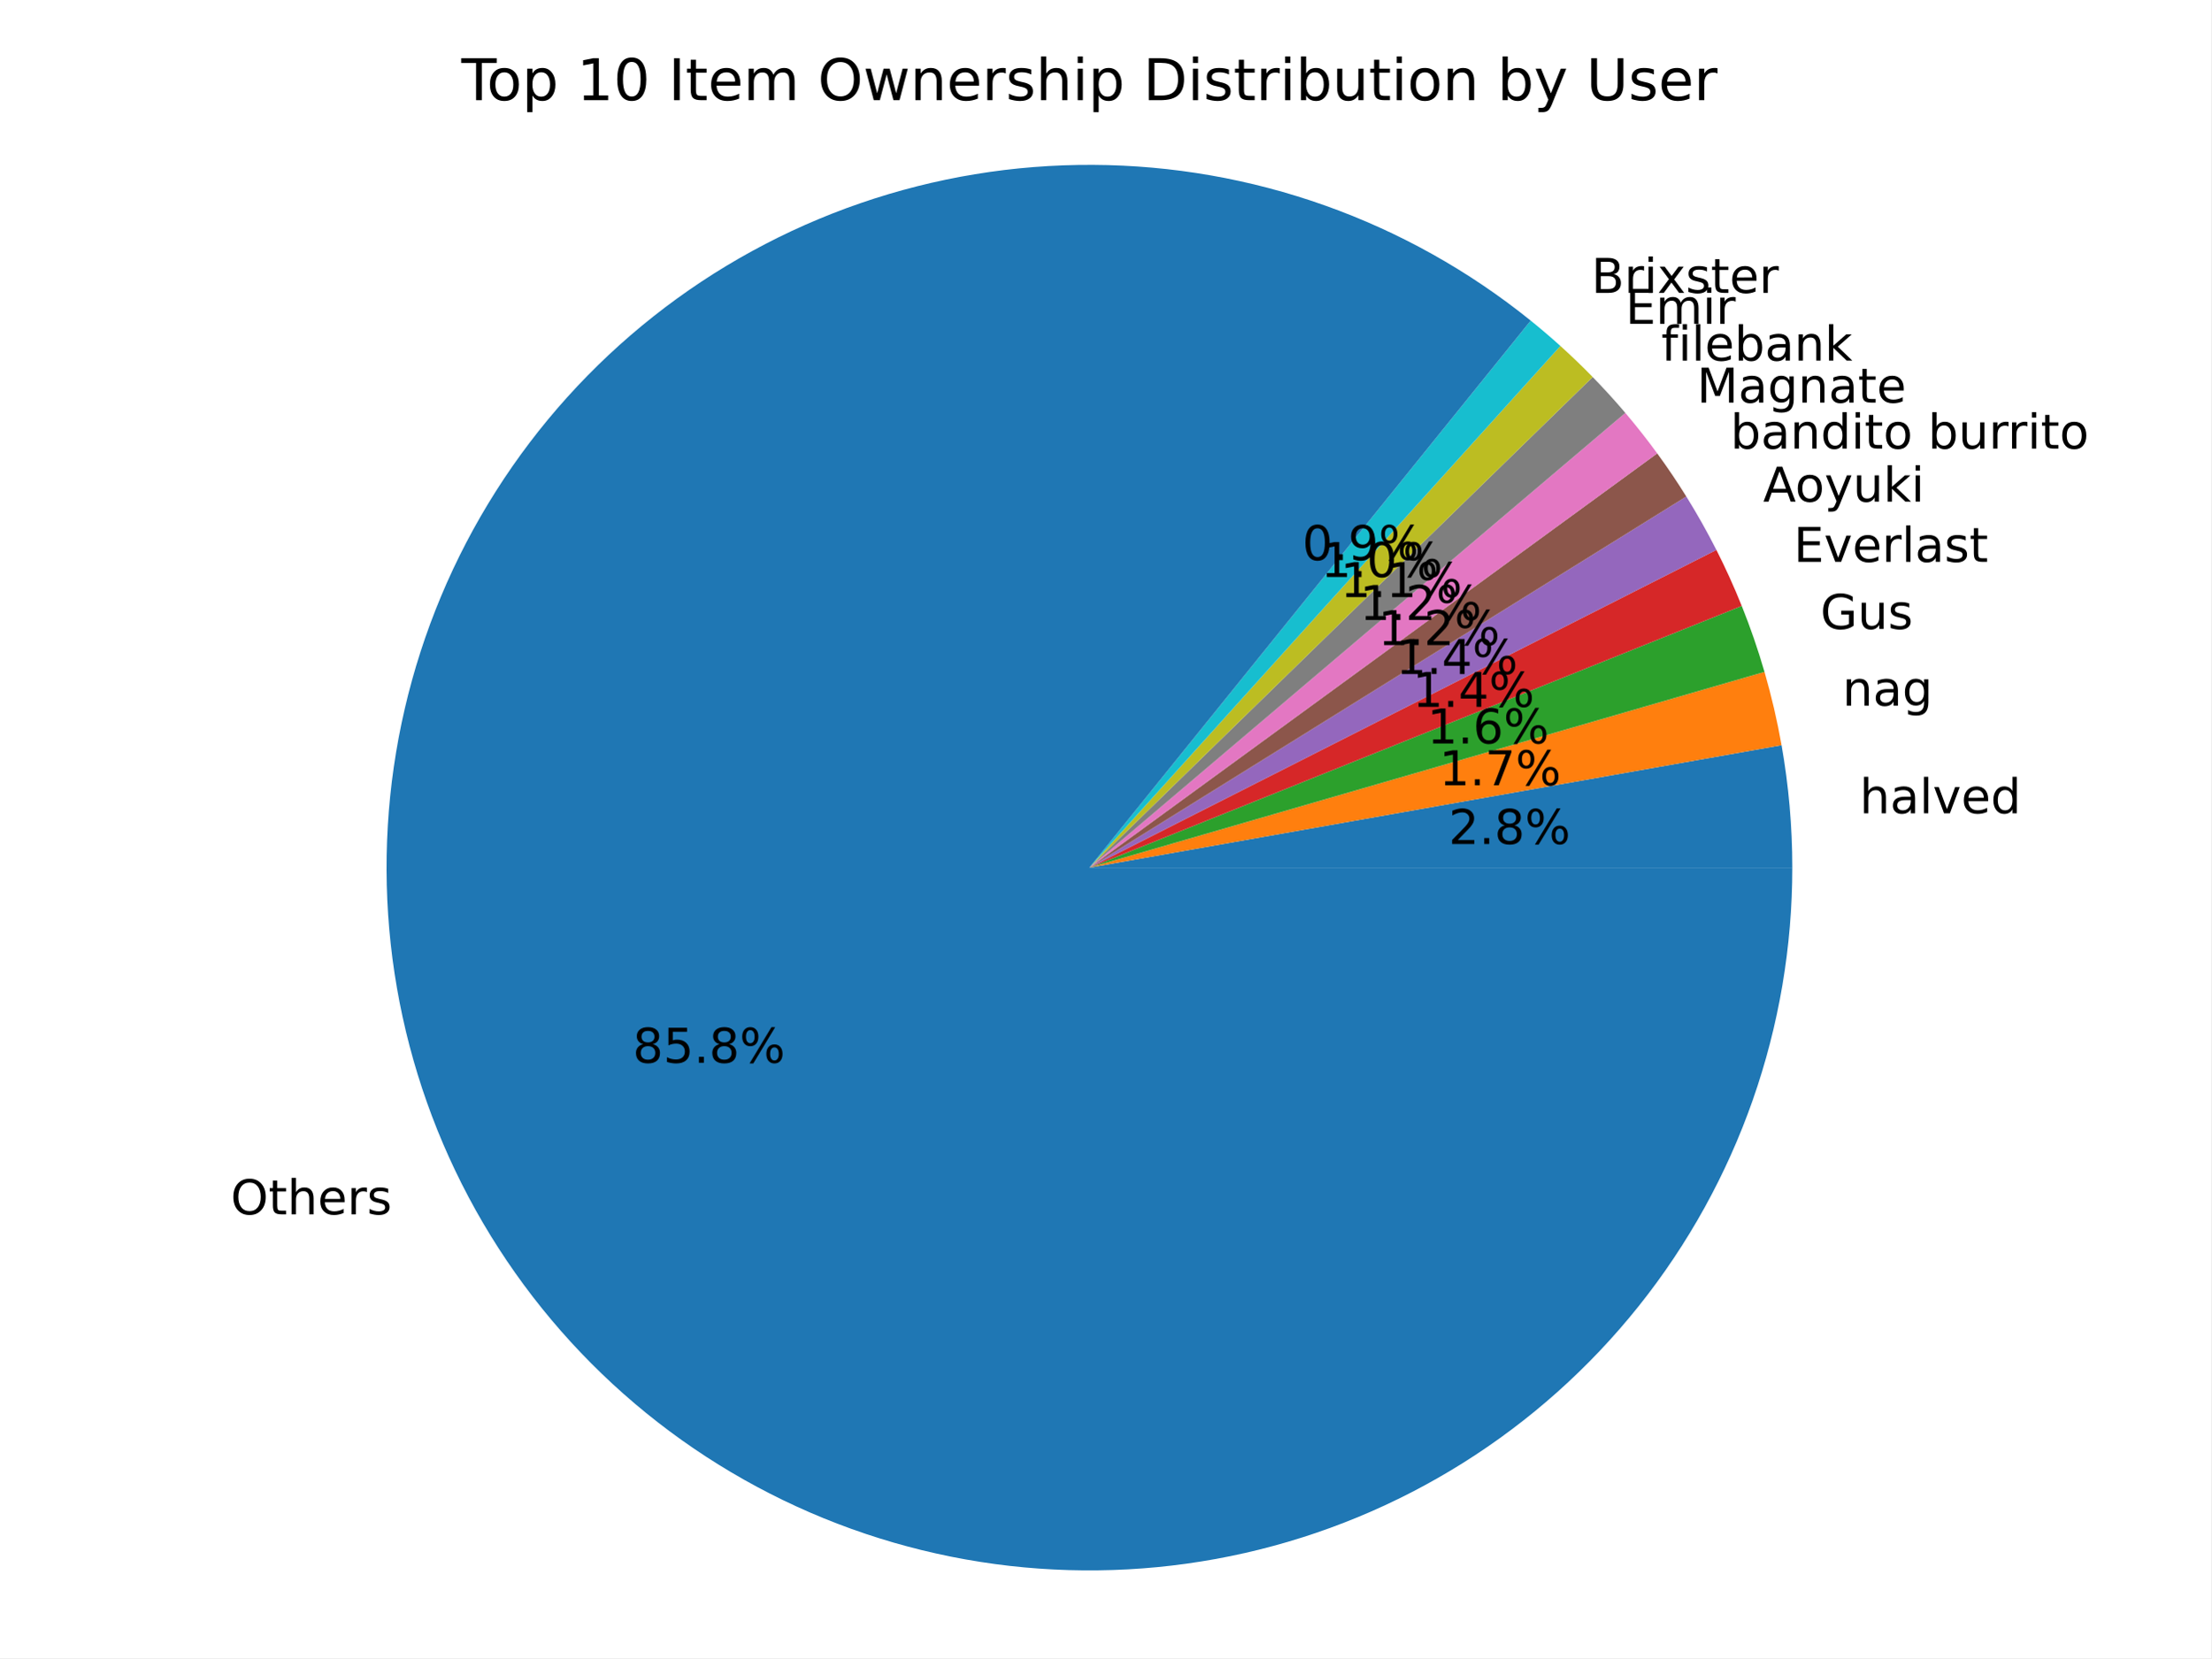
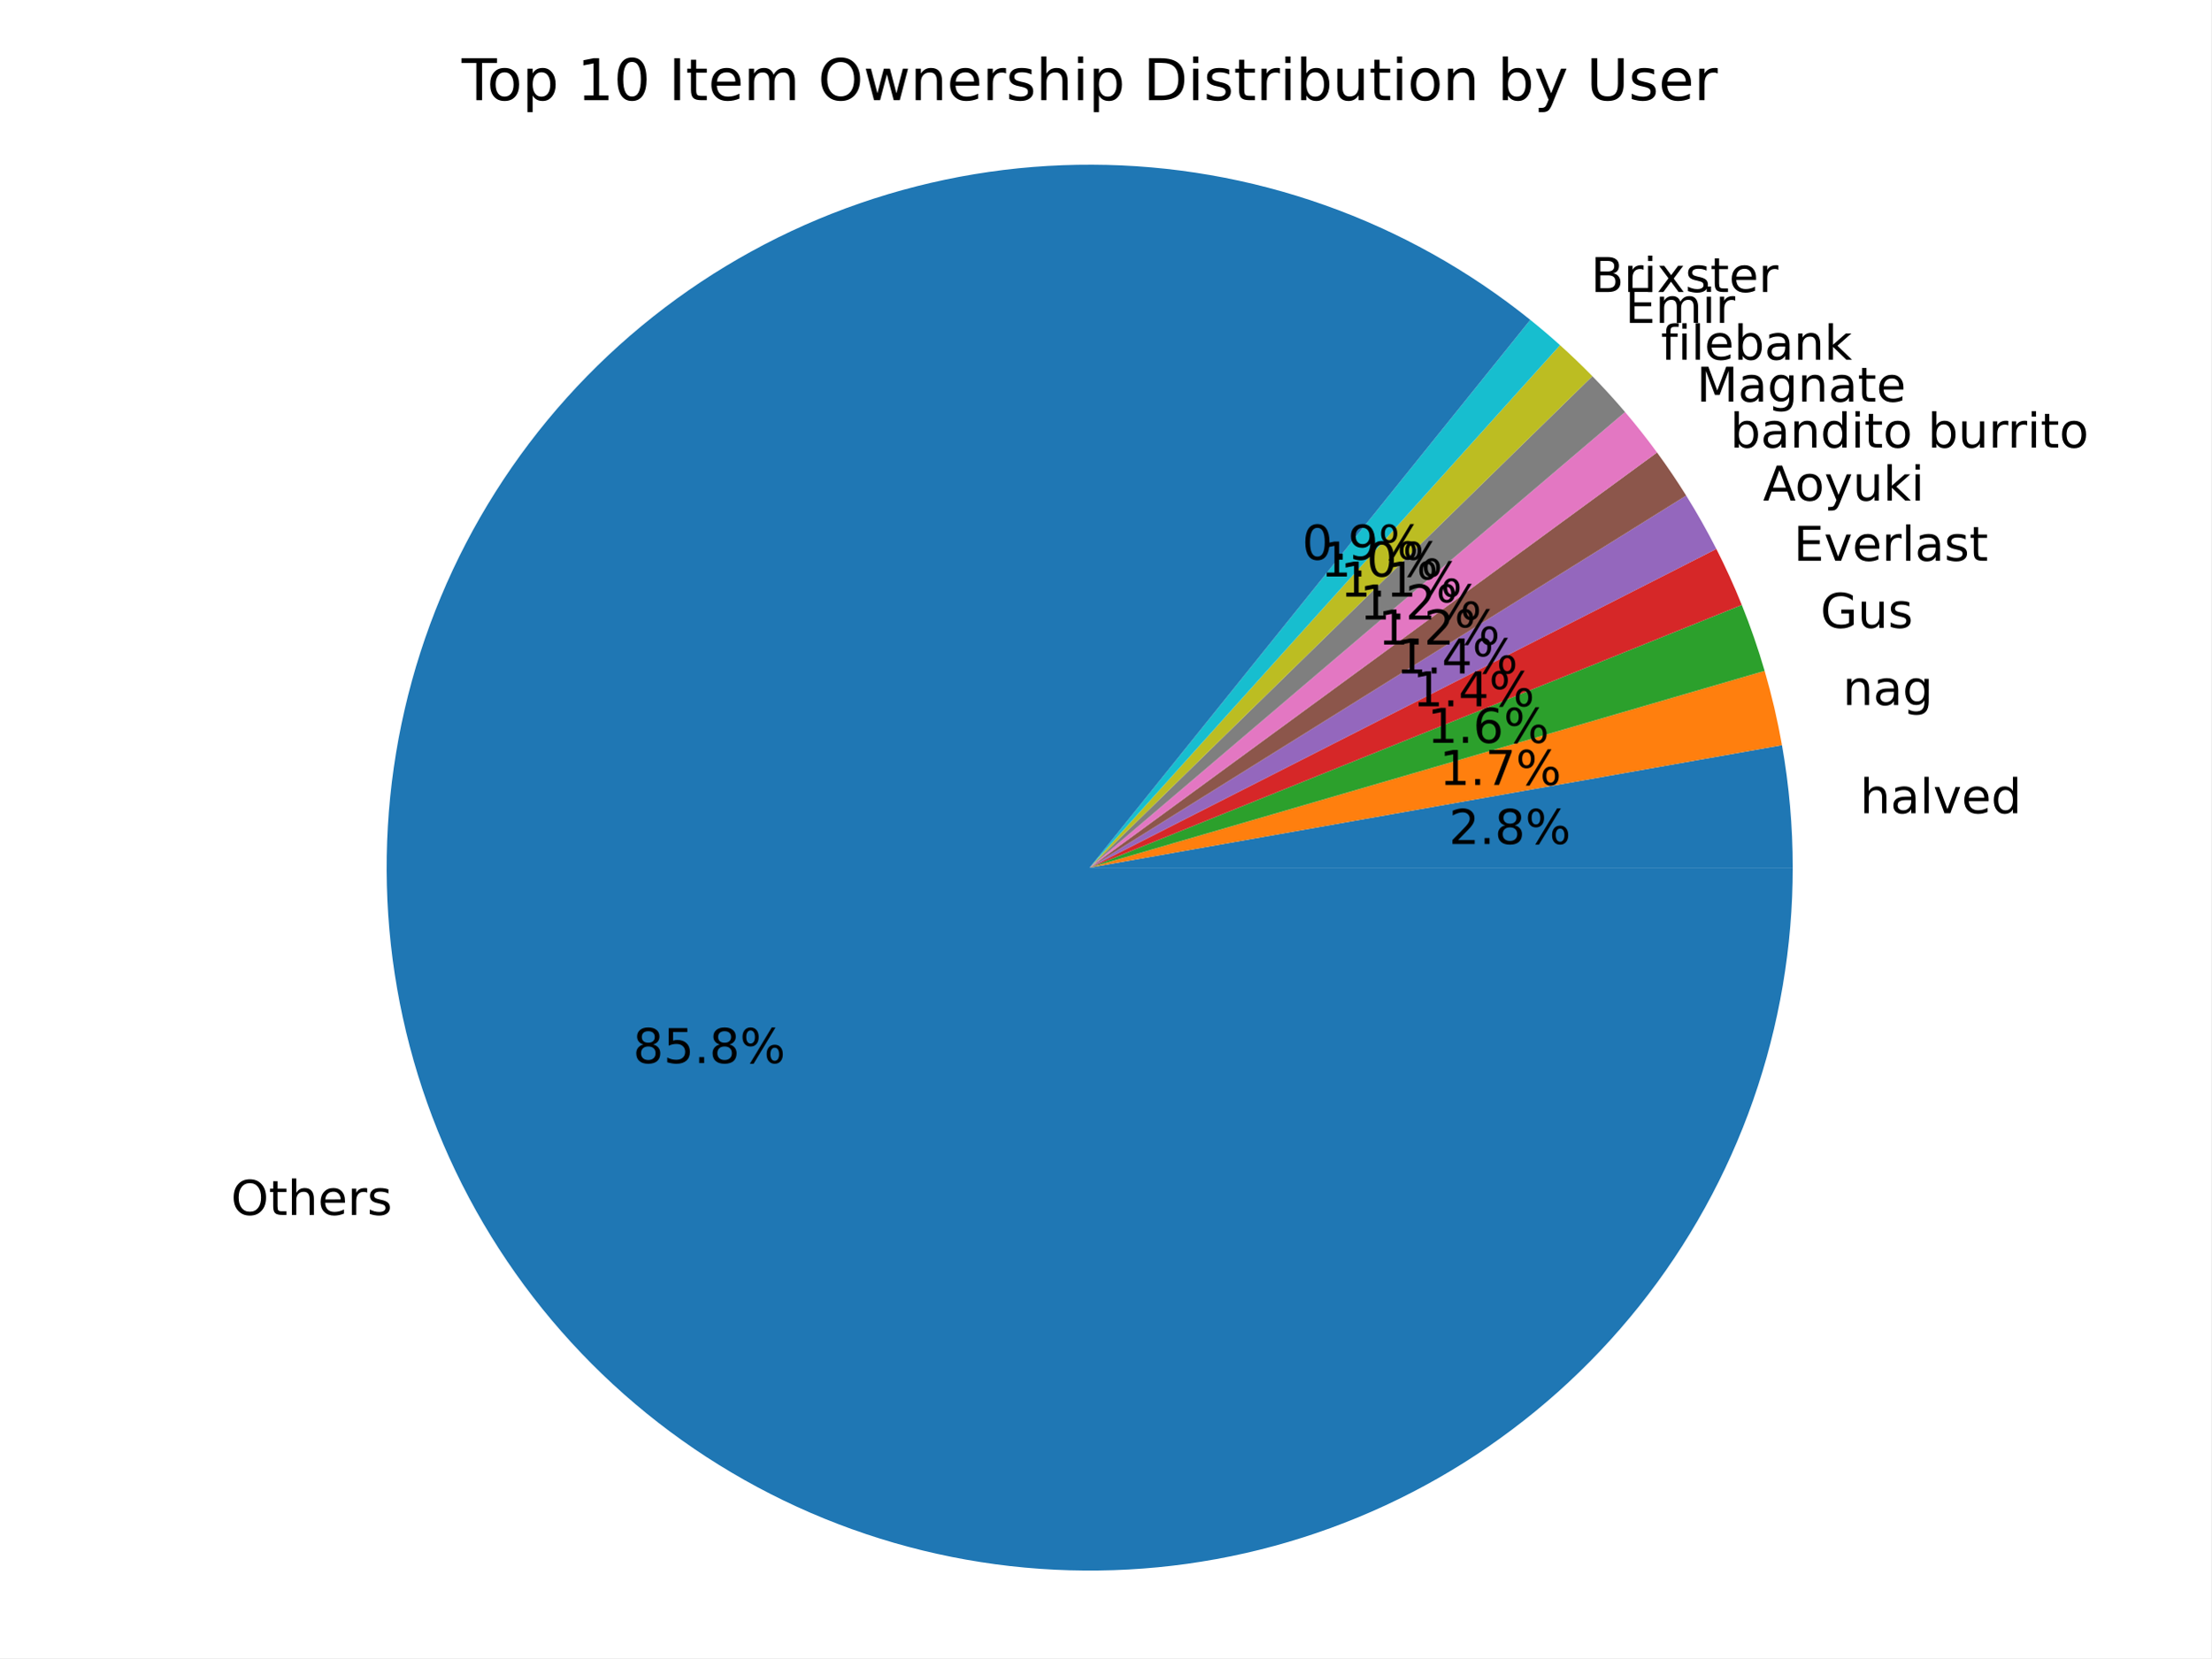
<svg xmlns="http://www.w3.org/2000/svg" xmlns:xlink="http://www.w3.org/1999/xlink" width="460.8pt" height="345.6pt" viewBox="0 0 460.8 345.6" version="1.1">
  <defs>
    <style type="text/css">*{stroke-linejoin: round; stroke-linecap: butt}</style>
  </defs>
  <g id="figure_1">
    <g id="patch_1">
      <path d="M 0 345.6  L 460.8 345.6  L 460.8 0  L 0 0  z " style="fill: #ffffff" />
    </g>
    <g id="axes_1">
      <g id="patch_2">
-         <path d="M 373.524 180.84  C 373.524 176.564 373.336 172.29 372.962 168.03  C 372.588 163.77 372.028 159.528 371.283 155.318  L 227.039 180.84  z " style="fill: #1f77b4" />
+         <path d="M 373.612 180.84  C 373.612 176.563 373.425 172.288 373.051 168.027  C 372.677 163.766 372.117 159.523 371.371 155.311  L 227.092 180.84  z " style="fill: #1f77b4" />
      </g>
      <g id="patch_3">
-         <path d="M 371.283 155.318  C 370.827 152.742 370.303 150.179 369.709 147.631  C 369.116 145.083 368.455 142.552 367.727 140.039  L 227.039 180.84  z " style="fill: #ff7f0e" />
+         <path d="M 371.371 155.311  C 370.909 152.701 370.377 150.103 369.774 147.521  C 369.171 144.939 368.498 142.374 367.756 139.829  L 227.092 180.84  z " style="fill: #ff7f0e" />
      </g>
      <g id="patch_4">
-         <path d="M 367.727 140.039  C 367.051 137.711 366.318 135.399 365.528 133.107  C 364.738 130.814 363.891 128.542 362.988 126.292  L 227.039 180.84  z " style="fill: #2ca02c" />
+         <path d="M 367.756 139.829  C 367.077 137.501 366.341 135.189 365.547 132.898  C 364.753 130.606 363.903 128.334 362.997 126.085  L 227.092 180.84  z " style="fill: #2ca02c" />
      </g>
      <g id="patch_5">
-         <path d="M 362.988 126.292  C 362.192 124.308 361.353 122.341 360.47 120.394  C 359.588 118.446 358.664 116.519 357.697 114.612  L 227.039 180.84  z " style="fill: #d62728" />
+         <path d="M 362.997 126.085  C 362.198 124.101 361.355 122.136 360.47 120.189  C 359.585 118.242 358.657 116.315 357.688 114.409  L 227.092 180.84  z " style="fill: #d62728" />
      </g>
      <g id="patch_6">
-         <path d="M 357.697 114.612  C 356.734 112.713 355.73 110.835 354.686 108.979  C 353.641 107.124 352.557 105.292 351.432 103.483  L 227.039 180.84  z " style="fill: #9467bd" />
+         <path d="M 357.688 114.409  C 356.722 112.511 355.715 110.634 354.668 108.78  C 353.62 106.926 352.533 105.094 351.405 103.287  L 227.092 180.84  z " style="fill: #9467bd" />
      </g>
      <g id="patch_7">
-         <path d="M 351.432 103.483  C 350.478 101.948 349.495 100.431 348.484 98.933  C 347.473 97.434 346.435 95.954 345.369 94.494  L 227.039 180.84  z " style="fill: #8c564b" />
+         <path d="M 351.405 103.287  C 350.448 101.753 349.463 100.237 348.45 98.74  C 347.437 97.242 346.396 95.764 345.328 94.305  L 227.092 180.84  z " style="fill: #8c564b" />
      </g>
      <g id="patch_8">
-         <path d="M 345.369 94.494  C 344.314 93.048 343.233 91.621 342.125 90.215  C 341.017 88.808 339.884 87.422 338.726 86.057  L 227.039 180.84  z " style="fill: #e377c2" />
+         <path d="M 345.328 94.305  C 344.271 92.86 343.187 91.434 342.077 90.029  C 340.967 88.624 339.832 87.239 338.671 85.875  L 227.092 180.84  z " style="fill: #e377c2" />
      </g>
      <g id="patch_9">
-         <path d="M 338.726 86.057  C 337.635 84.772 336.522 83.505 335.387 82.258  C 334.253 81.011 333.097 79.784 331.92 78.577  L 227.039 180.84  z " style="fill: #7f7f7f" />
+         <path d="M 338.671 85.875  C 337.578 84.591 336.463 83.326 335.326 82.08  C 334.19 80.834 333.032 79.608 331.853 78.403  L 227.092 180.84  z " style="fill: #7f7f7f" />
      </g>
      <g id="patch_10">
-         <path d="M 331.92 78.577  C 330.834 77.463 329.73 76.367 328.609 75.288  C 327.488 74.21 326.35 73.149 325.196 72.107  L 227.039 180.84  z " style="fill: #bcbd22" />
+         <path d="M 331.853 78.403  C 330.765 77.29 329.659 76.195 328.537 75.118  C 327.414 74.04 326.274 72.981 325.118 71.94  L 227.092 180.84  z " style="fill: #bcbd22" />
      </g>
      <g id="patch_11">
-         <path d="M 325.196 72.107  C 324.189 71.198 323.171 70.304 322.139 69.424  C 321.108 68.543 320.065 67.678 319.01 66.826  L 227.039 180.84  z " style="fill: #17becf" />
+         <path d="M 325.118 71.94  C 324.11 71.033 323.09 70.14 322.057 69.261  C 321.024 68.382 319.98 67.518 318.923 66.668  L 227.092 180.84  z " style="fill: #17becf" />
      </g>
      <g id="patch_12">
-         <path d="M 319.01 66.826  C 306.174 56.472 291.681 48.36 276.144 42.831  C 260.607 37.303 244.247 34.438 227.756 34.357  C 211.265 34.277 194.878 36.981 179.287 42.357  C 163.697 47.733 149.125 55.704 136.189 65.932  C 123.252 76.16 112.135 88.499 103.308 102.429  C 94.48 116.359 88.068 131.68 84.342 147.745  C 80.616 163.81 79.63 180.39 81.425 196.783  C 83.22 213.176 87.77 229.15 94.884 244.028  C 101.998 258.906 111.573 272.477 123.206 284.166  C 134.838 295.856 148.362 305.498 163.205 312.684  C 178.048 319.871 193.999 324.499 210.384 326.375  C 226.768 328.25 243.352 327.344 259.435 323.697  C 275.518 320.05 290.87 313.713 304.843 304.954  C 318.816 296.194 331.21 285.138 341.501 272.252  C 351.793 259.365 359.834 244.833 365.286 229.269  C 370.739 213.705 373.524 197.331 373.524 180.84  L 227.039 180.84  z " style="fill: #1f77b4" />
+         <path d="M 318.923 66.668  C 306.073 56.332 291.569 48.24 276.025 42.732  C 260.481 37.225 244.118 34.381 227.627 34.321  C 211.136 34.26 194.752 36.985 179.168 42.379  C 163.584 47.773 149.022 55.759 136.097 66.001  C 123.171 76.242 112.067 88.593 103.254 102.531  C 94.44 116.469 88.042 131.796 84.331 147.864  C 80.619 163.932 79.647 180.512 81.455 196.904  C 83.263 213.295 87.825 229.265 94.949 244.137  C 102.074 259.01 111.658 272.574 123.298 284.256  C 134.937 295.939 148.466 305.572 163.313 312.751  C 178.16 319.929 194.112 324.55 210.497 326.418  C 226.882 328.285 243.466 327.374 259.547 323.721  C 275.628 320.068 290.978 313.726 304.949 304.963  C 318.919 296.2 331.31 285.142 341.599 272.254  C 351.887 259.366 359.927 244.833 365.378 229.269  C 370.828 213.704 373.612 197.331 373.612 180.84  L 227.092 180.84  z " style="fill: #1f77b4" />
      </g>
      <g id="matplotlib.axis_1" />
      <g id="matplotlib.axis_2" />
      <g id="text_1">
-         <g transform="translate(387.5546 169.5081) scale(0.1 -0.1)">
+         <g transform="translate(387.647 169.5046) scale(0.1 -0.1)">
          <defs>
            <path id="DejaVuSans-68" d="M 3513 2113  L 3513 0  L 2938 0  L 2938 2094  Q 2938 2591 2744 2837  Q 2550 3084 2163 3084  Q 1697 3084 1428 2787  Q 1159 2491 1159 1978  L 1159 0  L 581 0  L 581 4863  L 1159 4863  L 1159 2956  Q 1366 3272 1645 3428  Q 1925 3584 2291 3584  Q 2894 3584 3203 3211  Q 3513 2838 3513 2113  z " transform="scale(0.015625)" />
            <path id="DejaVuSans-61" d="M 2194 1759  Q 1497 1759 1228 1600  Q 959 1441 959 1056  Q 959 750 1161 570  Q 1363 391 1709 391  Q 2188 391 2477 730  Q 2766 1069 2766 1631  L 2766 1759  L 2194 1759  z M 3341 1997  L 3341 0  L 2766 0  L 2766 531  Q 2569 213 2275 61  Q 1981 -91 1556 -91  Q 1019 -91 701 211  Q 384 513 384 1019  Q 384 1609 779 1909  Q 1175 2209 1959 2209  L 2766 2209  L 2766 2266  Q 2766 2663 2505 2880  Q 2244 3097 1772 3097  Q 1472 3097 1187 3025  Q 903 2953 641 2809  L 641 3341  Q 956 3463 1253 3523  Q 1550 3584 1831 3584  Q 2591 3584 2966 3190  Q 3341 2797 3341 1997  z " transform="scale(0.015625)" />
            <path id="DejaVuSans-6c" d="M 603 4863  L 1178 4863  L 1178 0  L 603 0  L 603 4863  z " transform="scale(0.015625)" />
            <path id="DejaVuSans-76" d="M 191 3500  L 800 3500  L 1894 563  L 2988 3500  L 3597 3500  L 2284 0  L 1503 0  L 191 3500  z " transform="scale(0.015625)" />
            <path id="DejaVuSans-65" d="M 3597 1894  L 3597 1613  L 953 1613  Q 991 1019 1311 708  Q 1631 397 2203 397  Q 2534 397 2845 478  Q 3156 559 3463 722  L 3463 178  Q 3153 47 2828 -22  Q 2503 -91 2169 -91  Q 1331 -91 842 396  Q 353 884 353 1716  Q 353 2575 817 3079  Q 1281 3584 2069 3584  Q 2775 3584 3186 3129  Q 3597 2675 3597 1894  z M 3022 2063  Q 3016 2534 2758 2815  Q 2500 3097 2075 3097  Q 1594 3097 1305 2825  Q 1016 2553 972 2059  L 3022 2063  z " transform="scale(0.015625)" />
            <path id="DejaVuSans-64" d="M 2906 2969  L 2906 4863  L 3481 4863  L 3481 0  L 2906 0  L 2906 525  Q 2725 213 2448 61  Q 2172 -91 1784 -91  Q 1150 -91 751 415  Q 353 922 353 1747  Q 353 2572 751 3078  Q 1150 3584 1784 3584  Q 2172 3584 2448 3432  Q 2725 3281 2906 2969  z M 947 1747  Q 947 1113 1208 752  Q 1469 391 1925 391  Q 2381 391 2643 752  Q 2906 1113 2906 1747  Q 2906 2381 2643 2742  Q 2381 3103 1925 3103  Q 1469 3103 1208 2742  Q 947 2381 947 1747  z " transform="scale(0.015625)" />
          </defs>
          <use xlink:href="#DejaVuSans-68" />
          <use xlink:href="#DejaVuSans-61" transform="translate(63.37891 0)" />
          <use xlink:href="#DejaVuSans-6c" transform="translate(124.6582 0)" />
          <use xlink:href="#DejaVuSans-76" transform="translate(152.4414 0)" />
          <use xlink:href="#DejaVuSans-65" transform="translate(211.6211 0)" />
          <use xlink:href="#DejaVuSans-64" transform="translate(273.1445 0)" />
        </g>
      </g>
      <g id="text_2">
-         <g transform="translate(301.8906 175.9132) scale(0.1 -0.1)">
+         <g transform="translate(301.9651 175.9113) scale(0.1 -0.1)">
          <defs>
            <path id="DejaVuSans-32" d="M 1228 531  L 3431 531  L 3431 0  L 469 0  L 469 531  Q 828 903 1448 1529  Q 2069 2156 2228 2338  Q 2531 2678 2651 2914  Q 2772 3150 2772 3378  Q 2772 3750 2511 3984  Q 2250 4219 1831 4219  Q 1534 4219 1204 4116  Q 875 4013 500 3803  L 500 4441  Q 881 4594 1212 4672  Q 1544 4750 1819 4750  Q 2544 4750 2975 4387  Q 3406 4025 3406 3419  Q 3406 3131 3298 2873  Q 3191 2616 2906 2266  Q 2828 2175 2409 1742  Q 1991 1309 1228 531  z " transform="scale(0.015625)" />
            <path id="DejaVuSans-2e" d="M 684 794  L 1344 794  L 1344 0  L 684 0  L 684 794  z " transform="scale(0.015625)" />
            <path id="DejaVuSans-38" d="M 2034 2216  Q 1584 2216 1326 1975  Q 1069 1734 1069 1313  Q 1069 891 1326 650  Q 1584 409 2034 409  Q 2484 409 2743 651  Q 3003 894 3003 1313  Q 3003 1734 2745 1975  Q 2488 2216 2034 2216  z M 1403 2484  Q 997 2584 770 2862  Q 544 3141 544 3541  Q 544 4100 942 4425  Q 1341 4750 2034 4750  Q 2731 4750 3128 4425  Q 3525 4100 3525 3541  Q 3525 3141 3298 2862  Q 3072 2584 2669 2484  Q 3125 2378 3379 2068  Q 3634 1759 3634 1313  Q 3634 634 3220 271  Q 2806 -91 2034 -91  Q 1263 -91 848 271  Q 434 634 434 1313  Q 434 1759 690 2068  Q 947 2378 1403 2484  z M 1172 3481  Q 1172 3119 1398 2916  Q 1625 2713 2034 2713  Q 2441 2713 2670 2916  Q 2900 3119 2900 3481  Q 2900 3844 2670 4047  Q 2441 4250 2034 4250  Q 1625 4250 1398 4047  Q 1172 3844 1172 3481  z " transform="scale(0.015625)" />
            <path id="DejaVuSans-25" d="M 4653 2053  Q 4381 2053 4226 1822  Q 4072 1591 4072 1178  Q 4072 772 4226 539  Q 4381 306 4653 306  Q 4919 306 5073 539  Q 5228 772 5228 1178  Q 5228 1588 5073 1820  Q 4919 2053 4653 2053  z M 4653 2450  Q 5147 2450 5437 2106  Q 5728 1763 5728 1178  Q 5728 594 5436 251  Q 5144 -91 4653 -91  Q 4153 -91 3862 251  Q 3572 594 3572 1178  Q 3572 1766 3864 2108  Q 4156 2450 4653 2450  z M 1428 4353  Q 1159 4353 1004 4120  Q 850 3888 850 3481  Q 850 3069 1003 2837  Q 1156 2606 1428 2606  Q 1700 2606 1854 2837  Q 2009 3069 2009 3481  Q 2009 3884 1853 4118  Q 1697 4353 1428 4353  z M 4250 4750  L 4750 4750  L 1831 -91  L 1331 -91  L 4250 4750  z M 1428 4750  Q 1922 4750 2215 4408  Q 2509 4066 2509 3481  Q 2509 2891 2217 2550  Q 1925 2209 1428 2209  Q 931 2209 642 2551  Q 353 2894 353 3481  Q 353 4063 643 4406  Q 934 4750 1428 4750  z " transform="scale(0.015625)" />
          </defs>
          <use xlink:href="#DejaVuSans-32" />
          <use xlink:href="#DejaVuSans-2e" transform="translate(63.62305 0)" />
          <use xlink:href="#DejaVuSans-38" transform="translate(95.41016 0)" />
          <use xlink:href="#DejaVuSans-25" transform="translate(159.0332 0)" />
        </g>
      </g>
      <g id="text_3">
-         <g transform="translate(383.9765 147.0693) scale(0.1 -0.1)">
+         <g transform="translate(384.042 146.9486) scale(0.1 -0.1)">
          <defs>
            <path id="DejaVuSans-6e" d="M 3513 2113  L 3513 0  L 2938 0  L 2938 2094  Q 2938 2591 2744 2837  Q 2550 3084 2163 3084  Q 1697 3084 1428 2787  Q 1159 2491 1159 1978  L 1159 0  L 581 0  L 581 3500  L 1159 3500  L 1159 2956  Q 1366 3272 1645 3428  Q 1925 3584 2291 3584  Q 2894 3584 3203 3211  Q 3513 2838 3513 2113  z " transform="scale(0.015625)" />
            <path id="DejaVuSans-67" d="M 2906 1791  Q 2906 2416 2648 2759  Q 2391 3103 1925 3103  Q 1463 3103 1205 2759  Q 947 2416 947 1791  Q 947 1169 1205 825  Q 1463 481 1925 481  Q 2391 481 2648 825  Q 2906 1169 2906 1791  z M 3481 434  Q 3481 -459 3084 -895  Q 2688 -1331 1869 -1331  Q 1566 -1331 1297 -1286  Q 1028 -1241 775 -1147  L 775 -588  Q 1028 -725 1275 -790  Q 1522 -856 1778 -856  Q 2344 -856 2625 -561  Q 2906 -266 2906 331  L 2906 616  Q 2728 306 2450 153  Q 2172 0 1784 0  Q 1141 0 747 490  Q 353 981 353 1791  Q 353 2603 747 3093  Q 1141 3584 1784 3584  Q 2172 3584 2450 3431  Q 2728 3278 2906 2969  L 2906 3500  L 3481 3500  L 3481 434  z " transform="scale(0.015625)" />
          </defs>
          <use xlink:href="#DejaVuSans-6e" />
          <use xlink:href="#DejaVuSans-61" transform="translate(63.37891 0)" />
          <use xlink:href="#DejaVuSans-67" transform="translate(124.6582 0)" />
        </g>
      </g>
      <g id="text_4">
-         <g transform="translate(299.9389 163.6739) scale(0.1 -0.1)">
+         <g transform="translate(299.9987 163.608) scale(0.1 -0.1)">
          <defs>
            <path id="DejaVuSans-31" d="M 794 531  L 1825 531  L 1825 4091  L 703 3866  L 703 4441  L 1819 4666  L 2450 4666  L 2450 531  L 3481 531  L 3481 0  L 794 0  L 794 531  z " transform="scale(0.015625)" />
            <path id="DejaVuSans-37" d="M 525 4666  L 3525 4666  L 3525 4397  L 1831 0  L 1172 0  L 2766 4134  L 525 4134  L 525 4666  z " transform="scale(0.015625)" />
          </defs>
          <use xlink:href="#DejaVuSans-31" />
          <use xlink:href="#DejaVuSans-2e" transform="translate(63.62305 0)" />
          <use xlink:href="#DejaVuSans-37" transform="translate(95.41016 0)" />
          <use xlink:href="#DejaVuSans-25" transform="translate(159.0332 0)" />
        </g>
      </g>
      <g id="text_5">
-         <g transform="translate(379.377 131.0926) scale(0.1 -0.1)">
+         <g transform="translate(379.3925 130.8629) scale(0.1 -0.1)">
          <defs>
            <path id="DejaVuSans-47" d="M 3809 666  L 3809 1919  L 2778 1919  L 2778 2438  L 4434 2438  L 4434 434  Q 4069 175 3628 42  Q 3188 -91 2688 -91  Q 1594 -91 976 548  Q 359 1188 359 2328  Q 359 3472 976 4111  Q 1594 4750 2688 4750  Q 3144 4750 3555 4637  Q 3966 4525 4313 4306  L 4313 3634  Q 3963 3931 3569 4081  Q 3175 4231 2741 4231  Q 1884 4231 1454 3753  Q 1025 3275 1025 2328  Q 1025 1384 1454 906  Q 1884 428 2741 428  Q 3075 428 3337 486  Q 3600 544 3809 666  z " transform="scale(0.015625)" />
            <path id="DejaVuSans-75" d="M 544 1381  L 544 3500  L 1119 3500  L 1119 1403  Q 1119 906 1312 657  Q 1506 409 1894 409  Q 2359 409 2629 706  Q 2900 1003 2900 1516  L 2900 3500  L 3475 3500  L 3475 0  L 2900 0  L 2900 538  Q 2691 219 2414 64  Q 2138 -91 1772 -91  Q 1169 -91 856 284  Q 544 659 544 1381  z M 1991 3584  L 1991 3584  z " transform="scale(0.015625)" />
            <path id="DejaVuSans-73" d="M 2834 3397  L 2834 2853  Q 2591 2978 2328 3040  Q 2066 3103 1784 3103  Q 1356 3103 1142 2972  Q 928 2841 928 2578  Q 928 2378 1081 2264  Q 1234 2150 1697 2047  L 1894 2003  Q 2506 1872 2764 1633  Q 3022 1394 3022 966  Q 3022 478 2636 193  Q 2250 -91 1575 -91  Q 1294 -91 989 -36  Q 684 19 347 128  L 347 722  Q 666 556 975 473  Q 1284 391 1588 391  Q 1994 391 2212 530  Q 2431 669 2431 922  Q 2431 1156 2273 1281  Q 2116 1406 1581 1522  L 1381 1569  Q 847 1681 609 1914  Q 372 2147 372 2553  Q 372 3047 722 3315  Q 1072 3584 1716 3584  Q 2034 3584 2315 3537  Q 2597 3491 2834 3397  z " transform="scale(0.015625)" />
          </defs>
          <use xlink:href="#DejaVuSans-47" />
          <use xlink:href="#DejaVuSans-75" transform="translate(77.49023 0)" />
          <use xlink:href="#DejaVuSans-73" transform="translate(140.8691 0)" />
        </g>
      </g>
      <g id="text_6">
-         <g transform="translate(297.4301 154.9593) scale(0.1 -0.1)">
+         <g transform="translate(297.4627 154.834) scale(0.1 -0.1)">
          <defs>
            <path id="DejaVuSans-36" d="M 2113 2584  Q 1688 2584 1439 2293  Q 1191 2003 1191 1497  Q 1191 994 1439 701  Q 1688 409 2113 409  Q 2538 409 2786 701  Q 3034 994 3034 1497  Q 3034 2003 2786 2293  Q 2538 2584 2113 2584  z M 3366 4563  L 3366 3988  Q 3128 4100 2886 4159  Q 2644 4219 2406 4219  Q 1781 4219 1451 3797  Q 1122 3375 1075 2522  Q 1259 2794 1537 2939  Q 1816 3084 2150 3084  Q 2853 3084 3261 2657  Q 3669 2231 3669 1497  Q 3669 778 3244 343  Q 2819 -91 2113 -91  Q 1303 -91 875 529  Q 447 1150 447 2328  Q 447 3434 972 4092  Q 1497 4750 2381 4750  Q 2619 4750 2861 4703  Q 3103 4656 3366 4563  z " transform="scale(0.015625)" />
          </defs>
          <use xlink:href="#DejaVuSans-31" />
          <use xlink:href="#DejaVuSans-2e" transform="translate(63.62305 0)" />
          <use xlink:href="#DejaVuSans-36" transform="translate(95.41016 0)" />
          <use xlink:href="#DejaVuSans-25" transform="translate(159.0332 0)" />
        </g>
      </g>
      <g id="text_7">
-         <g transform="translate(373.8136 117.1085) scale(0.1 -0.1)">
+         <g transform="translate(373.8078 116.8832) scale(0.1 -0.1)">
          <defs>
            <path id="DejaVuSans-45" d="M 628 4666  L 3578 4666  L 3578 4134  L 1259 4134  L 1259 2753  L 3481 2753  L 3481 2222  L 1259 2222  L 1259 531  L 3634 531  L 3634 0  L 628 0  L 628 4666  z " transform="scale(0.015625)" />
            <path id="DejaVuSans-72" d="M 2631 2963  Q 2534 3019 2420 3045  Q 2306 3072 2169 3072  Q 1681 3072 1420 2755  Q 1159 2438 1159 1844  L 1159 0  L 581 0  L 581 3500  L 1159 3500  L 1159 2956  Q 1341 3275 1631 3429  Q 1922 3584 2338 3584  Q 2397 3584 2469 3576  Q 2541 3569 2628 3553  L 2631 2963  z " transform="scale(0.015625)" />
            <path id="DejaVuSans-74" d="M 1172 4494  L 1172 3500  L 2356 3500  L 2356 3053  L 1172 3053  L 1172 1153  Q 1172 725 1289 603  Q 1406 481 1766 481  L 2356 481  L 2356 0  L 1766 0  Q 1100 0 847 248  Q 594 497 594 1153  L 594 3053  L 172 3053  L 172 3500  L 594 3500  L 594 4494  L 1172 4494  z " transform="scale(0.015625)" />
          </defs>
          <use xlink:href="#DejaVuSans-45" />
          <use xlink:href="#DejaVuSans-76" transform="translate(63.18359 0)" />
          <use xlink:href="#DejaVuSans-65" transform="translate(122.3633 0)" />
          <use xlink:href="#DejaVuSans-72" transform="translate(183.8867 0)" />
          <use xlink:href="#DejaVuSans-6c" transform="translate(225 0)" />
          <use xlink:href="#DejaVuSans-61" transform="translate(252.7832 0)" />
          <use xlink:href="#DejaVuSans-73" transform="translate(314.0625 0)" />
          <use xlink:href="#DejaVuSans-74" transform="translate(366.1621 0)" />
        </g>
      </g>
      <g id="text_8">
-         <g transform="translate(294.3956 147.3316) scale(0.1 -0.1)">
+         <g transform="translate(294.4165 147.2087) scale(0.1 -0.1)">
          <defs>
            <path id="DejaVuSans-34" d="M 2419 4116  L 825 1625  L 2419 1625  L 2419 4116  z M 2253 4666  L 3047 4666  L 3047 1625  L 3713 1625  L 3713 1100  L 3047 1100  L 3047 0  L 2419 0  L 2419 1100  L 313 1100  L 313 1709  L 2253 4666  z " transform="scale(0.015625)" />
          </defs>
          <use xlink:href="#DejaVuSans-31" />
          <use xlink:href="#DejaVuSans-2e" transform="translate(63.62305 0)" />
          <use xlink:href="#DejaVuSans-34" transform="translate(95.41016 0)" />
          <use xlink:href="#DejaVuSans-25" transform="translate(159.0332 0)" />
        </g>
      </g>
      <g id="text_9">
-         <g transform="translate(367.4507 104.5526) scale(0.1 -0.1)">
+         <g transform="translate(367.4254 104.3333) scale(0.1 -0.1)">
          <defs>
            <path id="DejaVuSans-41" d="M 2188 4044  L 1331 1722  L 3047 1722  L 2188 4044  z M 1831 4666  L 2547 4666  L 4325 0  L 3669 0  L 3244 1197  L 1141 1197  L 716 0  L 50 0  L 1831 4666  z " transform="scale(0.015625)" />
            <path id="DejaVuSans-6f" d="M 1959 3097  Q 1497 3097 1228 2736  Q 959 2375 959 1747  Q 959 1119 1226 758  Q 1494 397 1959 397  Q 2419 397 2687 759  Q 2956 1122 2956 1747  Q 2956 2369 2687 2733  Q 2419 3097 1959 3097  z M 1959 3584  Q 2709 3584 3137 3096  Q 3566 2609 3566 1747  Q 3566 888 3137 398  Q 2709 -91 1959 -91  Q 1206 -91 779 398  Q 353 888 353 1747  Q 353 2609 779 3096  Q 1206 3584 1959 3584  z " transform="scale(0.015625)" />
            <path id="DejaVuSans-79" d="M 2059 -325  Q 1816 -950 1584 -1140  Q 1353 -1331 966 -1331  L 506 -1331  L 506 -850  L 844 -850  Q 1081 -850 1212 -737  Q 1344 -625 1503 -206  L 1606 56  L 191 3500  L 800 3500  L 1894 763  L 2988 3500  L 3597 3500  L 2059 -325  z " transform="scale(0.015625)" />
            <path id="DejaVuSans-6b" d="M 581 4863  L 1159 4863  L 1159 1991  L 2875 3500  L 3609 3500  L 1753 1863  L 3688 0  L 2938 0  L 1159 1709  L 1159 0  L 581 0  L 581 4863  z " transform="scale(0.015625)" />
            <path id="DejaVuSans-69" d="M 603 3500  L 1178 3500  L 1178 0  L 603 0  L 603 3500  z M 603 4863  L 1178 4863  L 1178 4134  L 603 4134  L 603 4863  z " transform="scale(0.015625)" />
          </defs>
          <use xlink:href="#DejaVuSans-41" />
          <use xlink:href="#DejaVuSans-6f" transform="translate(66.6582 0)" />
          <use xlink:href="#DejaVuSans-79" transform="translate(127.8398 0)" />
          <use xlink:href="#DejaVuSans-75" transform="translate(187.0195 0)" />
          <use xlink:href="#DejaVuSans-6b" transform="translate(250.3984 0)" />
          <use xlink:href="#DejaVuSans-69" transform="translate(308.3086 0)" />
        </g>
      </g>
      <g id="text_10">
-         <g transform="translate(290.9248 140.4829) scale(0.1 -0.1)">
+         <g transform="translate(290.9352 140.3633) scale(0.1 -0.1)">
          <use xlink:href="#DejaVuSans-31" />
          <use xlink:href="#DejaVuSans-2e" transform="translate(63.62305 0)" />
          <use xlink:href="#DejaVuSans-34" transform="translate(95.41016 0)" />
          <use xlink:href="#DejaVuSans-25" transform="translate(159.0332 0)" />
        </g>
      </g>
      <g id="text_11">
-         <g transform="translate(360.6286 93.50132) scale(0.1 -0.1)">
+         <g transform="translate(360.5859 93.28907) scale(0.1 -0.1)">
          <defs>
            <path id="DejaVuSans-62" d="M 3116 1747  Q 3116 2381 2855 2742  Q 2594 3103 2138 3103  Q 1681 3103 1420 2742  Q 1159 2381 1159 1747  Q 1159 1113 1420 752  Q 1681 391 2138 391  Q 2594 391 2855 752  Q 3116 1113 3116 1747  z M 1159 2969  Q 1341 3281 1617 3432  Q 1894 3584 2278 3584  Q 2916 3584 3314 3078  Q 3713 2572 3713 1747  Q 3713 922 3314 415  Q 2916 -91 2278 -91  Q 1894 -91 1617 61  Q 1341 213 1159 525  L 1159 0  L 581 0  L 581 4863  L 1159 4863  L 1159 2969  z " transform="scale(0.015625)" />
            <path id="DejaVuSans-20" transform="scale(0.015625)" />
          </defs>
          <use xlink:href="#DejaVuSans-62" />
          <use xlink:href="#DejaVuSans-61" transform="translate(63.47656 0)" />
          <use xlink:href="#DejaVuSans-6e" transform="translate(124.7559 0)" />
          <use xlink:href="#DejaVuSans-64" transform="translate(188.1348 0)" />
          <use xlink:href="#DejaVuSans-69" transform="translate(251.6113 0)" />
          <use xlink:href="#DejaVuSans-74" transform="translate(279.3945 0)" />
          <use xlink:href="#DejaVuSans-6f" transform="translate(318.6035 0)" />
          <use xlink:href="#DejaVuSans-20" transform="translate(379.7852 0)" />
          <use xlink:href="#DejaVuSans-62" transform="translate(411.5723 0)" />
          <use xlink:href="#DejaVuSans-75" transform="translate(475.0488 0)" />
          <use xlink:href="#DejaVuSans-72" transform="translate(538.4277 0)" />
          <use xlink:href="#DejaVuSans-72" transform="translate(577.791 0)" />
          <use xlink:href="#DejaVuSans-69" transform="translate(618.9043 0)" />
          <use xlink:href="#DejaVuSans-74" transform="translate(646.6875 0)" />
          <use xlink:href="#DejaVuSans-6f" transform="translate(685.8965 0)" />
        </g>
      </g>
      <g id="text_12">
-         <g transform="translate(287.2037 134.455) scale(0.1 -0.1)">
+         <g transform="translate(287.2045 134.3392) scale(0.1 -0.1)">
          <use xlink:href="#DejaVuSans-31" />
          <use xlink:href="#DejaVuSans-2e" transform="translate(63.62305 0)" />
          <use xlink:href="#DejaVuSans-32" transform="translate(95.41016 0)" />
          <use xlink:href="#DejaVuSans-25" transform="translate(159.0332 0)" />
        </g>
      </g>
      <g id="text_13">
-         <g transform="translate(353.6336 83.91164) scale(0.1 -0.1)">
+         <g transform="translate(353.5755 83.70701) scale(0.1 -0.1)">
          <defs>
            <path id="DejaVuSans-4d" d="M 628 4666  L 1569 4666  L 2759 1491  L 3956 4666  L 4897 4666  L 4897 0  L 4281 0  L 4281 4097  L 3078 897  L 2444 897  L 1241 4097  L 1241 0  L 628 0  L 628 4666  z " transform="scale(0.015625)" />
          </defs>
          <use xlink:href="#DejaVuSans-4d" />
          <use xlink:href="#DejaVuSans-61" transform="translate(86.2793 0)" />
          <use xlink:href="#DejaVuSans-67" transform="translate(147.5586 0)" />
          <use xlink:href="#DejaVuSans-6e" transform="translate(211.0352 0)" />
          <use xlink:href="#DejaVuSans-61" transform="translate(274.4141 0)" />
          <use xlink:href="#DejaVuSans-74" transform="translate(335.6934 0)" />
          <use xlink:href="#DejaVuSans-65" transform="translate(374.9023 0)" />
        </g>
      </g>
      <g id="text_14">
-         <g transform="translate(283.3883 129.2243) scale(0.1 -0.1)">
+         <g transform="translate(283.3807 129.1126) scale(0.1 -0.1)">
          <use xlink:href="#DejaVuSans-31" />
          <use xlink:href="#DejaVuSans-2e" transform="translate(63.62305 0)" />
          <use xlink:href="#DejaVuSans-32" transform="translate(95.41016 0)" />
          <use xlink:href="#DejaVuSans-25" transform="translate(159.0332 0)" />
        </g>
      </g>
      <g id="text_15">
-         <g transform="translate(346.2222 75.15955) scale(0.1 -0.1)">
+         <g transform="translate(346.1499 74.96334) scale(0.1 -0.1)">
          <defs>
            <path id="DejaVuSans-66" d="M 2375 4863  L 2375 4384  L 1825 4384  Q 1516 4384 1395 4259  Q 1275 4134 1275 3809  L 1275 3500  L 2222 3500  L 2222 3053  L 1275 3053  L 1275 0  L 697 0  L 697 3053  L 147 3053  L 147 3500  L 697 3500  L 697 3744  Q 697 4328 969 4595  Q 1241 4863 1831 4863  L 2375 4863  z " transform="scale(0.015625)" />
          </defs>
          <use xlink:href="#DejaVuSans-66" />
          <use xlink:href="#DejaVuSans-69" transform="translate(35.20508 0)" />
          <use xlink:href="#DejaVuSans-6c" transform="translate(62.98828 0)" />
          <use xlink:href="#DejaVuSans-65" transform="translate(90.77148 0)" />
          <use xlink:href="#DejaVuSans-62" transform="translate(152.2949 0)" />
          <use xlink:href="#DejaVuSans-61" transform="translate(215.7715 0)" />
          <use xlink:href="#DejaVuSans-6e" transform="translate(277.0508 0)" />
          <use xlink:href="#DejaVuSans-6b" transform="translate(340.4297 0)" />
        </g>
      </g>
      <g id="text_16">
-         <g transform="translate(279.3457 124.4504) scale(0.1 -0.1)">
+         <g transform="translate(279.3303 124.3434) scale(0.1 -0.1)">
          <use xlink:href="#DejaVuSans-31" />
          <use xlink:href="#DejaVuSans-2e" transform="translate(63.62305 0)" />
          <use xlink:href="#DejaVuSans-31" transform="translate(95.41016 0)" />
          <use xlink:href="#DejaVuSans-25" transform="translate(159.0332 0)" />
        </g>
      </g>
      <g id="text_17">
-         <g transform="translate(338.7663 67.49233) scale(0.1 -0.1)">
+         <g transform="translate(338.6812 67.30487) scale(0.1 -0.1)">
          <defs>
            <path id="DejaVuSans-6d" d="M 3328 2828  Q 3544 3216 3844 3400  Q 4144 3584 4550 3584  Q 5097 3584 5394 3201  Q 5691 2819 5691 2113  L 5691 0  L 5113 0  L 5113 2094  Q 5113 2597 4934 2840  Q 4756 3084 4391 3084  Q 3944 3084 3684 2787  Q 3425 2491 3425 1978  L 3425 0  L 2847 0  L 2847 2094  Q 2847 2600 2669 2842  Q 2491 3084 2119 3084  Q 1678 3084 1418 2786  Q 1159 2488 1159 1978  L 1159 0  L 581 0  L 581 3500  L 1159 3500  L 1159 2956  Q 1356 3278 1631 3431  Q 1906 3584 2284 3584  Q 2666 3584 2933 3390  Q 3200 3197 3328 2828  z " transform="scale(0.015625)" />
          </defs>
          <use xlink:href="#DejaVuSans-45" />
          <use xlink:href="#DejaVuSans-6d" transform="translate(63.18359 0)" />
          <use xlink:href="#DejaVuSans-69" transform="translate(160.5957 0)" />
          <use xlink:href="#DejaVuSans-72" transform="translate(188.3789 0)" />
        </g>
      </g>
      <g id="text_18">
-         <g transform="translate(275.2788 120.2683) scale(0.1 -0.1)">
+         <g transform="translate(275.2565 120.166) scale(0.1 -0.1)">
          <defs>
            <path id="DejaVuSans-30" d="M 2034 4250  Q 1547 4250 1301 3770  Q 1056 3291 1056 2328  Q 1056 1369 1301 889  Q 1547 409 2034 409  Q 2525 409 2770 889  Q 3016 1369 3016 2328  Q 3016 3291 2770 3770  Q 2525 4250 2034 4250  z M 2034 4750  Q 2819 4750 3233 4129  Q 3647 3509 3647 2328  Q 3647 1150 3233 529  Q 2819 -91 2034 -91  Q 1250 -91 836 529  Q 422 1150 422 2328  Q 422 3509 836 4129  Q 1250 4750 2034 4750  z " transform="scale(0.015625)" />
          </defs>
          <use xlink:href="#DejaVuSans-31" />
          <use xlink:href="#DejaVuSans-2e" transform="translate(63.62305 0)" />
          <use xlink:href="#DejaVuSans-30" transform="translate(95.41016 0)" />
          <use xlink:href="#DejaVuSans-25" transform="translate(159.0332 0)" />
        </g>
      </g>
      <g id="text_19">
-         <g transform="translate(331.6494 61.04127) scale(0.1 -0.1)">
+         <g transform="translate(331.5534 60.86236) scale(0.1 -0.1)">
          <defs>
            <path id="DejaVuSans-42" d="M 1259 2228  L 1259 519  L 2272 519  Q 2781 519 3026 730  Q 3272 941 3272 1375  Q 3272 1813 3026 2020  Q 2781 2228 2272 2228  L 1259 2228  z M 1259 4147  L 1259 2741  L 2194 2741  Q 2656 2741 2882 2914  Q 3109 3088 3109 3444  Q 3109 3797 2882 3972  Q 2656 4147 2194 4147  L 1259 4147  z M 628 4666  L 2241 4666  Q 2963 4666 3353 4366  Q 3744 4066 3744 3513  Q 3744 3084 3544 2831  Q 3344 2578 2956 2516  Q 3422 2416 3680 2098  Q 3938 1781 3938 1306  Q 3938 681 3513 340  Q 3088 0 2303 0  L 628 0  L 628 4666  z " transform="scale(0.015625)" />
            <path id="DejaVuSans-78" d="M 3513 3500  L 2247 1797  L 3578 0  L 2900 0  L 1881 1375  L 863 0  L 184 0  L 1544 1831  L 300 3500  L 978 3500  L 1906 2253  L 2834 3500  L 3513 3500  z " transform="scale(0.015625)" />
          </defs>
          <use xlink:href="#DejaVuSans-42" />
          <use xlink:href="#DejaVuSans-72" transform="translate(68.60352 0)" />
          <use xlink:href="#DejaVuSans-69" transform="translate(109.7168 0)" />
          <use xlink:href="#DejaVuSans-78" transform="translate(137.5 0)" />
          <use xlink:href="#DejaVuSans-73" transform="translate(196.6797 0)" />
          <use xlink:href="#DejaVuSans-74" transform="translate(248.7793 0)" />
          <use xlink:href="#DejaVuSans-65" transform="translate(287.9883 0)" />
          <use xlink:href="#DejaVuSans-72" transform="translate(349.5117 0)" />
        </g>
      </g>
      <g id="text_20">
-         <g transform="translate(271.3969 116.7495) scale(0.1 -0.1)">
+         <g transform="translate(271.3686 116.6519) scale(0.1 -0.1)">
          <defs>
            <path id="DejaVuSans-39" d="M 703 97  L 703 672  Q 941 559 1184 500  Q 1428 441 1663 441  Q 2288 441 2617 861  Q 2947 1281 2994 2138  Q 2813 1869 2534 1725  Q 2256 1581 1919 1581  Q 1219 1581 811 2004  Q 403 2428 403 3163  Q 403 3881 828 4315  Q 1253 4750 1959 4750  Q 2769 4750 3195 4129  Q 3622 3509 3622 2328  Q 3622 1225 3098 567  Q 2575 -91 1691 -91  Q 1453 -91 1209 -44  Q 966 3 703 97  z M 1959 2075  Q 2384 2075 2632 2365  Q 2881 2656 2881 3163  Q 2881 3666 2632 3958  Q 2384 4250 1959 4250  Q 1534 4250 1286 3958  Q 1038 3666 1038 3163  Q 1038 2656 1286 2365  Q 1534 2075 1959 2075  z " transform="scale(0.015625)" />
          </defs>
          <use xlink:href="#DejaVuSans-30" />
          <use xlink:href="#DejaVuSans-2e" transform="translate(63.62305 0)" />
          <use xlink:href="#DejaVuSans-39" transform="translate(95.41016 0)" />
          <use xlink:href="#DejaVuSans-25" transform="translate(159.0332 0)" />
        </g>
      </g>
      <g id="text_21">
-         <g transform="translate(48.06516 253.1061) scale(0.1 -0.1)">
+         <g transform="translate(48.13206 253.2266) scale(0.1 -0.1)">
          <defs>
            <path id="DejaVuSans-4f" d="M 2522 4238  Q 1834 4238 1429 3725  Q 1025 3213 1025 2328  Q 1025 1447 1429 934  Q 1834 422 2522 422  Q 3209 422 3611 934  Q 4013 1447 4013 2328  Q 4013 3213 3611 3725  Q 3209 4238 2522 4238  z M 2522 4750  Q 3503 4750 4090 4092  Q 4678 3434 4678 2328  Q 4678 1225 4090 567  Q 3503 -91 2522 -91  Q 1538 -91 948 565  Q 359 1222 359 2328  Q 359 3434 948 4092  Q 1538 4750 2522 4750  z " transform="scale(0.015625)" />
          </defs>
          <use xlink:href="#DejaVuSans-4f" />
          <use xlink:href="#DejaVuSans-74" transform="translate(78.71094 0)" />
          <use xlink:href="#DejaVuSans-68" transform="translate(117.9199 0)" />
          <use xlink:href="#DejaVuSans-65" transform="translate(181.2988 0)" />
          <use xlink:href="#DejaVuSans-72" transform="translate(242.8223 0)" />
          <use xlink:href="#DejaVuSans-73" transform="translate(283.9355 0)" />
        </g>
      </g>
      <g id="text_22">
-         <g transform="translate(131.8623 221.5121) scale(0.1 -0.1)">
+         <g transform="translate(131.9229 221.5779) scale(0.1 -0.1)">
          <defs>
            <path id="DejaVuSans-35" d="M 691 4666  L 3169 4666  L 3169 4134  L 1269 4134  L 1269 2991  Q 1406 3038 1543 3061  Q 1681 3084 1819 3084  Q 2600 3084 3056 2656  Q 3513 2228 3513 1497  Q 3513 744 3044 326  Q 2575 -91 1722 -91  Q 1428 -91 1123 -41  Q 819 9 494 109  L 494 744  Q 775 591 1075 516  Q 1375 441 1709 441  Q 2250 441 2565 725  Q 2881 1009 2881 1497  Q 2881 1984 2565 2268  Q 2250 2553 1709 2553  Q 1456 2553 1204 2497  Q 953 2441 691 2322  L 691 4666  z " transform="scale(0.015625)" />
          </defs>
          <use xlink:href="#DejaVuSans-38" />
          <use xlink:href="#DejaVuSans-35" transform="translate(63.62305 0)" />
          <use xlink:href="#DejaVuSans-2e" transform="translate(127.2461 0)" />
          <use xlink:href="#DejaVuSans-38" transform="translate(159.0332 0)" />
          <use xlink:href="#DejaVuSans-25" transform="translate(222.6562 0)" />
        </g>
      </g>
      <g id="text_23">
-         <g transform="translate(96.14621 20.88) scale(0.12 -0.12)">
+         <g transform="translate(96.19923 20.88) scale(0.12 -0.12)">
          <defs>
            <path id="DejaVuSans-54" d="M -19 4666  L 3928 4666  L 3928 4134  L 2272 4134  L 2272 0  L 1638 0  L 1638 4134  L -19 4134  L -19 4666  z " transform="scale(0.015625)" />
            <path id="DejaVuSans-70" d="M 1159 525  L 1159 -1331  L 581 -1331  L 581 3500  L 1159 3500  L 1159 2969  Q 1341 3281 1617 3432  Q 1894 3584 2278 3584  Q 2916 3584 3314 3078  Q 3713 2572 3713 1747  Q 3713 922 3314 415  Q 2916 -91 2278 -91  Q 1894 -91 1617 61  Q 1341 213 1159 525  z M 3116 1747  Q 3116 2381 2855 2742  Q 2594 3103 2138 3103  Q 1681 3103 1420 2742  Q 1159 2381 1159 1747  Q 1159 1113 1420 752  Q 1681 391 2138 391  Q 2594 391 2855 752  Q 3116 1113 3116 1747  z " transform="scale(0.015625)" />
            <path id="DejaVuSans-49" d="M 628 4666  L 1259 4666  L 1259 0  L 628 0  L 628 4666  z " transform="scale(0.015625)" />
            <path id="DejaVuSans-77" d="M 269 3500  L 844 3500  L 1563 769  L 2278 3500  L 2956 3500  L 3675 769  L 4391 3500  L 4966 3500  L 4050 0  L 3372 0  L 2619 2869  L 1863 0  L 1184 0  L 269 3500  z " transform="scale(0.015625)" />
            <path id="DejaVuSans-44" d="M 1259 4147  L 1259 519  L 2022 519  Q 2988 519 3436 956  Q 3884 1394 3884 2338  Q 3884 3275 3436 3711  Q 2988 4147 2022 4147  L 1259 4147  z M 628 4666  L 1925 4666  Q 3281 4666 3915 4102  Q 4550 3538 4550 2338  Q 4550 1131 3912 565  Q 3275 0 1925 0  L 628 0  L 628 4666  z " transform="scale(0.015625)" />
            <path id="DejaVuSans-55" d="M 556 4666  L 1191 4666  L 1191 1831  Q 1191 1081 1462 751  Q 1734 422 2344 422  Q 2950 422 3222 751  Q 3494 1081 3494 1831  L 3494 4666  L 4128 4666  L 4128 1753  Q 4128 841 3676 375  Q 3225 -91 2344 -91  Q 1459 -91 1007 375  Q 556 841 556 1753  L 556 4666  z " transform="scale(0.015625)" />
          </defs>
          <use xlink:href="#DejaVuSans-54" />
          <use xlink:href="#DejaVuSans-6f" transform="translate(44.08398 0)" />
          <use xlink:href="#DejaVuSans-70" transform="translate(105.2656 0)" />
          <use xlink:href="#DejaVuSans-20" transform="translate(168.7422 0)" />
          <use xlink:href="#DejaVuSans-31" transform="translate(200.5293 0)" />
          <use xlink:href="#DejaVuSans-30" transform="translate(264.1523 0)" />
          <use xlink:href="#DejaVuSans-20" transform="translate(327.7754 0)" />
          <use xlink:href="#DejaVuSans-49" transform="translate(359.5625 0)" />
          <use xlink:href="#DejaVuSans-74" transform="translate(389.0547 0)" />
          <use xlink:href="#DejaVuSans-65" transform="translate(428.2637 0)" />
          <use xlink:href="#DejaVuSans-6d" transform="translate(489.7871 0)" />
          <use xlink:href="#DejaVuSans-20" transform="translate(587.1992 0)" />
          <use xlink:href="#DejaVuSans-4f" transform="translate(618.9863 0)" />
          <use xlink:href="#DejaVuSans-77" transform="translate(697.6973 0)" />
          <use xlink:href="#DejaVuSans-6e" transform="translate(779.4844 0)" />
          <use xlink:href="#DejaVuSans-65" transform="translate(842.8633 0)" />
          <use xlink:href="#DejaVuSans-72" transform="translate(904.3867 0)" />
          <use xlink:href="#DejaVuSans-73" transform="translate(945.5 0)" />
          <use xlink:href="#DejaVuSans-68" transform="translate(997.5996 0)" />
          <use xlink:href="#DejaVuSans-69" transform="translate(1060.979 0)" />
          <use xlink:href="#DejaVuSans-70" transform="translate(1088.762 0)" />
          <use xlink:href="#DejaVuSans-20" transform="translate(1152.238 0)" />
          <use xlink:href="#DejaVuSans-44" transform="translate(1184.025 0)" />
          <use xlink:href="#DejaVuSans-69" transform="translate(1261.027 0)" />
          <use xlink:href="#DejaVuSans-73" transform="translate(1288.811 0)" />
          <use xlink:href="#DejaVuSans-74" transform="translate(1340.91 0)" />
          <use xlink:href="#DejaVuSans-72" transform="translate(1380.119 0)" />
          <use xlink:href="#DejaVuSans-69" transform="translate(1421.232 0)" />
          <use xlink:href="#DejaVuSans-62" transform="translate(1449.016 0)" />
          <use xlink:href="#DejaVuSans-75" transform="translate(1512.492 0)" />
          <use xlink:href="#DejaVuSans-74" transform="translate(1575.871 0)" />
          <use xlink:href="#DejaVuSans-69" transform="translate(1615.08 0)" />
          <use xlink:href="#DejaVuSans-6f" transform="translate(1642.863 0)" />
          <use xlink:href="#DejaVuSans-6e" transform="translate(1704.045 0)" />
          <use xlink:href="#DejaVuSans-20" transform="translate(1767.424 0)" />
          <use xlink:href="#DejaVuSans-62" transform="translate(1799.211 0)" />
          <use xlink:href="#DejaVuSans-79" transform="translate(1862.688 0)" />
          <use xlink:href="#DejaVuSans-20" transform="translate(1921.867 0)" />
          <use xlink:href="#DejaVuSans-55" transform="translate(1953.654 0)" />
          <use xlink:href="#DejaVuSans-73" transform="translate(2026.848 0)" />
          <use xlink:href="#DejaVuSans-65" transform="translate(2078.947 0)" />
          <use xlink:href="#DejaVuSans-72" transform="translate(2140.471 0)" />
        </g>
      </g>
    </g>
  </g>
</svg>
